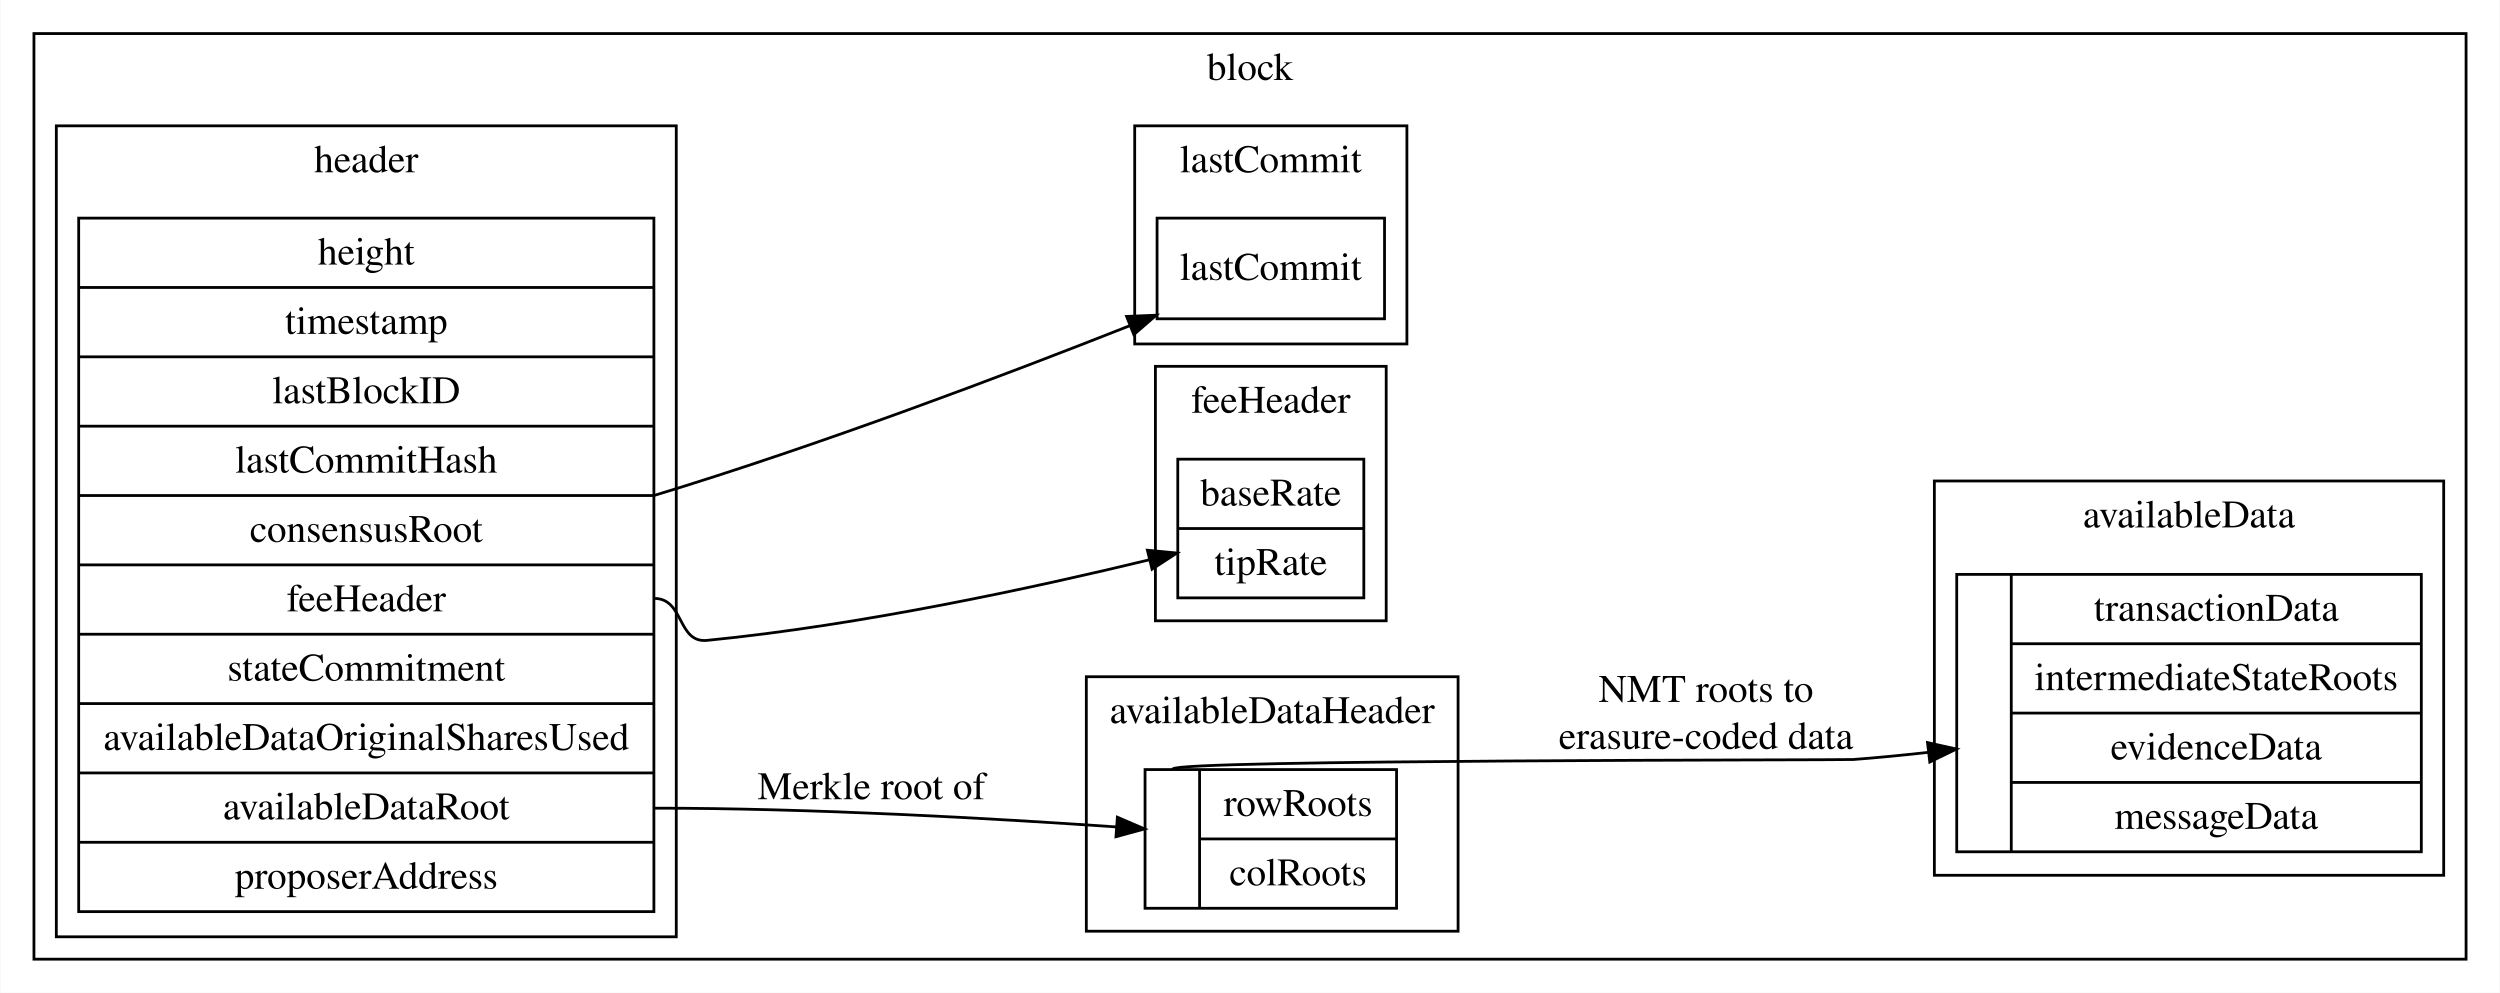
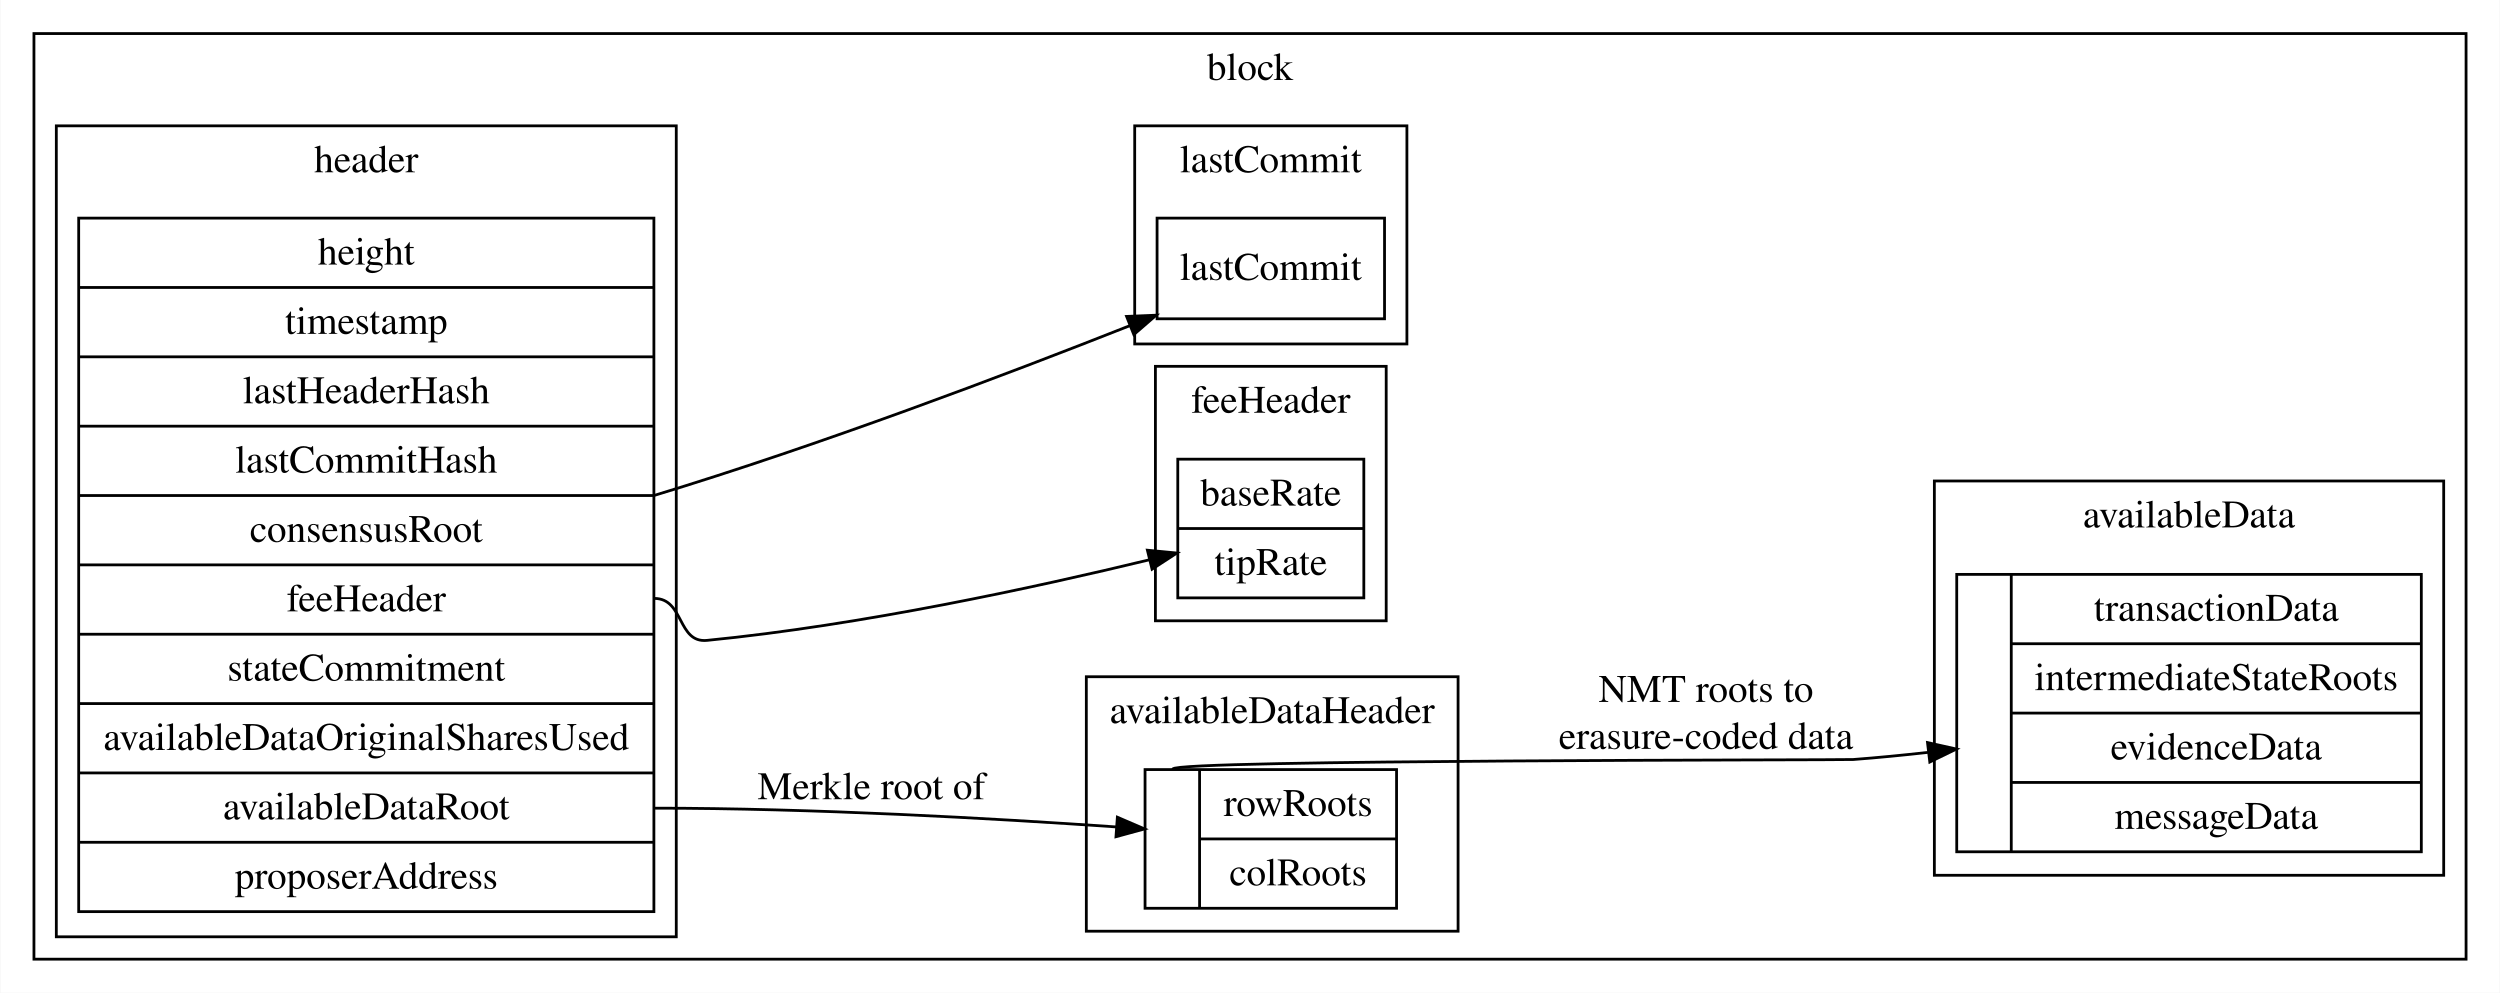
<svg xmlns="http://www.w3.org/2000/svg" width="894pt" height="355pt" viewBox="0.00 0.00 893.72 355.00">
  <g id="graph0" class="graph" transform="scale(1 1) rotate(0) translate(4 351)">
    <polygon fill="#ffffff" stroke="transparent" points="-4,4 -4,-351 889.725,-351 889.725,4 -4,4" />
    <g id="clust1" class="cluster">
      <polygon fill="none" stroke="#000000" points="8,-8 8,-339 877.725,-339 877.725,-8 8,-8" />
      <text text-anchor="middle" x="442.862" y="-322.4" font-family="Times,serif" font-size="14.00" fill="#000000">block</text>
    </g>
    <g id="clust2" class="cluster">
      <polygon fill="none" stroke="#000000" points="384.33,-18 384.33,-109 517.269,-109 517.269,-18 384.33,-18" />
      <text text-anchor="middle" x="450.799" y="-92.4" font-family="Times,serif" font-size="14.00" fill="#000000">availableDataHeader</text>
    </g>
    <g id="clust3" class="cluster">
      <polygon fill="none" stroke="#000000" points="687.588,-38 687.588,-179 869.725,-179 869.725,-38 687.588,-38" />
      <text text-anchor="middle" x="778.656" y="-162.4" font-family="Times,serif" font-size="14.00" fill="#000000">availableData</text>
    </g>
    <g id="clust4" class="cluster">
      <polygon fill="none" stroke="#000000" points="409.034,-129 409.034,-220 491.564,-220 491.564,-129 409.034,-129" />
      <text text-anchor="middle" x="450.299" y="-203.4" font-family="Times,serif" font-size="14.00" fill="#000000">feeHeader</text>
    </g>
    <g id="clust5" class="cluster">
      <polygon fill="none" stroke="#000000" points="401.63,-228 401.63,-306 498.969,-306 498.969,-228 401.63,-228" />
      <text text-anchor="middle" x="450.299" y="-289.4" font-family="Times,serif" font-size="14.00" fill="#000000">lastCommit</text>
    </g>
    <g id="clust6" class="cluster">
      <polygon fill="none" stroke="#000000" points="16,-16 16,-306 237.693,-306 237.693,-16 16,-16" />
      <text text-anchor="middle" x="126.847" y="-289.4" font-family="Times,serif" font-size="14.00" fill="#000000">header</text>
    </g>
    <g id="node1" class="node">
      <polygon fill="none" stroke="#000000" points="405.33,-26.2 405.33,-75.8 495.269,-75.8 495.269,-26.2 405.33,-26.2" />
      <text text-anchor="middle" x="415.08" y="-46.8" font-family="Times,serif" font-size="14.00" fill="#000000"> </text>
      <polyline fill="none" stroke="#000000" points="424.83,-26.2 424.83,-75.8 " />
      <text text-anchor="middle" x="460.049" y="-59.2" font-family="Times,serif" font-size="14.00" fill="#000000">rowRoots</text>
      <polyline fill="none" stroke="#000000" points="424.83,-51 495.269,-51 " />
      <text text-anchor="middle" x="460.049" y="-34.4" font-family="Times,serif" font-size="14.00" fill="#000000">colRoots</text>
    </g>
    <g id="node2" class="node">
      <polygon fill="none" stroke="#000000" points="695.588,-46.4 695.588,-145.6 861.725,-145.6 861.725,-46.4 695.588,-46.4" />
      <text text-anchor="middle" x="705.338" y="-91.8" font-family="Times,serif" font-size="14.00" fill="#000000"> </text>
      <polyline fill="none" stroke="#000000" points="715.088,-46.4 715.088,-145.6 " />
      <text text-anchor="middle" x="788.406" y="-129" font-family="Times,serif" font-size="14.00" fill="#000000">transactionData</text>
      <polyline fill="none" stroke="#000000" points="715.088,-120.8 861.725,-120.8 " />
      <text text-anchor="middle" x="788.406" y="-104.2" font-family="Times,serif" font-size="14.00" fill="#000000">intermediateStateRoots</text>
      <polyline fill="none" stroke="#000000" points="715.088,-96 861.725,-96 " />
      <text text-anchor="middle" x="788.406" y="-79.4" font-family="Times,serif" font-size="14.00" fill="#000000">evidenceData</text>
      <polyline fill="none" stroke="#000000" points="715.088,-71.2 861.725,-71.2 " />
      <text text-anchor="middle" x="788.406" y="-54.6" font-family="Times,serif" font-size="14.00" fill="#000000">messageData</text>
    </g>
    <g id="edge4" class="edge">
      <path fill="none" stroke="#000000" d="M415.299,-76C415.299,-79.379 655.218,-79.144 658.588,-79.4 667.278,-80.059 676.299,-80.939 685.316,-81.952" />
      <polygon fill="#000000" stroke="#000000" points="685.136,-85.455 695.476,-83.146 685.954,-78.502 685.136,-85.455" />
      <text text-anchor="middle" x="605.928" y="-100" font-family="Times,serif" font-size="14.00" fill="#000000">NMT roots to</text>
      <text text-anchor="middle" x="605.928" y="-83.2" font-family="Times,serif" font-size="14.00" fill="#000000">erasure-coded data</text>
    </g>
    <g id="node3" class="node">
      <polygon fill="none" stroke="#000000" points="417.034,-137.2 417.034,-186.8 483.564,-186.8 483.564,-137.2 417.034,-137.2" />
      <text text-anchor="middle" x="450.299" y="-170.2" font-family="Times,serif" font-size="14.00" fill="#000000">baseRate</text>
      <polyline fill="none" stroke="#000000" points="417.034,-162 483.564,-162 " />
      <text text-anchor="middle" x="450.299" y="-145.4" font-family="Times,serif" font-size="14.00" fill="#000000">tipRate</text>
    </g>
    <g id="node4" class="node">
      <polygon fill="none" stroke="#000000" points="409.63,-237 409.63,-273 490.969,-273 490.969,-237 409.63,-237" />
      <text text-anchor="middle" x="450.299" y="-250.9" font-family="Times,serif" font-size="14.00" fill="#000000">lastCommit</text>
    </g>
    <g id="node5" class="node">
      <polygon fill="none" stroke="#000000" points="24,-25 24,-273 229.693,-273 229.693,-25 24,-25" />
      <text text-anchor="middle" x="126.847" y="-256.4" font-family="Times,serif" font-size="14.00" fill="#000000">height</text>
      <polyline fill="none" stroke="#000000" points="24,-248.2 229.693,-248.2 " />
      <text text-anchor="middle" x="126.847" y="-231.6" font-family="Times,serif" font-size="14.00" fill="#000000">timestamp</text>
      <polyline fill="none" stroke="#000000" points="24,-223.4 229.693,-223.4 " />
-       <text text-anchor="middle" x="126.847" y="-206.8" font-family="Times,serif" font-size="14.00" fill="#000000">lastBlockID</text>
+       <text text-anchor="middle" x="126.847" y="-206.8" font-family="Times,serif" font-size="14.00" fill="#000000">lastHeaderHash</text>
      <polyline fill="none" stroke="#000000" points="24,-198.6 229.693,-198.6 " />
      <text text-anchor="middle" x="126.847" y="-182" font-family="Times,serif" font-size="14.00" fill="#000000">lastCommitHash</text>
      <polyline fill="none" stroke="#000000" points="24,-173.8 229.693,-173.8 " />
      <text text-anchor="middle" x="126.847" y="-157.2" font-family="Times,serif" font-size="14.00" fill="#000000">consensusRoot</text>
      <polyline fill="none" stroke="#000000" points="24,-149 229.693,-149 " />
      <text text-anchor="middle" x="126.847" y="-132.4" font-family="Times,serif" font-size="14.00" fill="#000000">feeHeader</text>
      <polyline fill="none" stroke="#000000" points="24,-124.2 229.693,-124.2 " />
      <text text-anchor="middle" x="126.847" y="-107.6" font-family="Times,serif" font-size="14.00" fill="#000000">stateCommitment</text>
      <polyline fill="none" stroke="#000000" points="24,-99.4 229.693,-99.4 " />
      <text text-anchor="middle" x="126.847" y="-82.8" font-family="Times,serif" font-size="14.00" fill="#000000">availableDataOriginalSharesUsed</text>
      <polyline fill="none" stroke="#000000" points="24,-74.6 229.693,-74.6 " />
      <text text-anchor="middle" x="126.847" y="-58" font-family="Times,serif" font-size="14.00" fill="#000000">availableDataRoot</text>
      <polyline fill="none" stroke="#000000" points="24,-49.8 229.693,-49.8 " />
      <text text-anchor="middle" x="126.847" y="-33.2" font-family="Times,serif" font-size="14.00" fill="#000000">proposerAddress</text>
    </g>
    <g id="edge3" class="edge">
      <path fill="none" stroke="#000000" d="M229.846,-62C286.195,-62 350.546,-58.371 395.114,-55.282" />
      <polygon fill="#000000" stroke="#000000" points="395.427,-58.768 405.156,-54.571 394.933,-51.786 395.427,-58.768" />
      <text text-anchor="middle" x="307.511" y="-65.2" font-family="Times,serif" font-size="14.00" fill="#000000">Merkle root of</text>
    </g>
    <g id="edge2" class="edge">
      <path fill="none" stroke="#000000" d="M229.846,-137C240.552,-137 238.039,-120.953 248.693,-122 303.856,-127.42 366.304,-140.989 406.885,-150.823" />
      <polygon fill="#000000" stroke="#000000" points="406.168,-154.251 416.714,-153.236 407.836,-147.453 406.168,-154.251" />
    </g>
    <g id="edge1" class="edge">
      <path fill="none" stroke="#000000" d="M229.429,-173.72C229.517,-173.747 229.605,-173.773 229.693,-173.8 288.998,-191.798 355.571,-217.016 399.921,-234.555" />
      <polygon fill="#000000" stroke="#000000" points="398.727,-237.847 409.313,-238.286 401.311,-231.341 398.727,-237.847" />
    </g>
  </g>
</svg>
